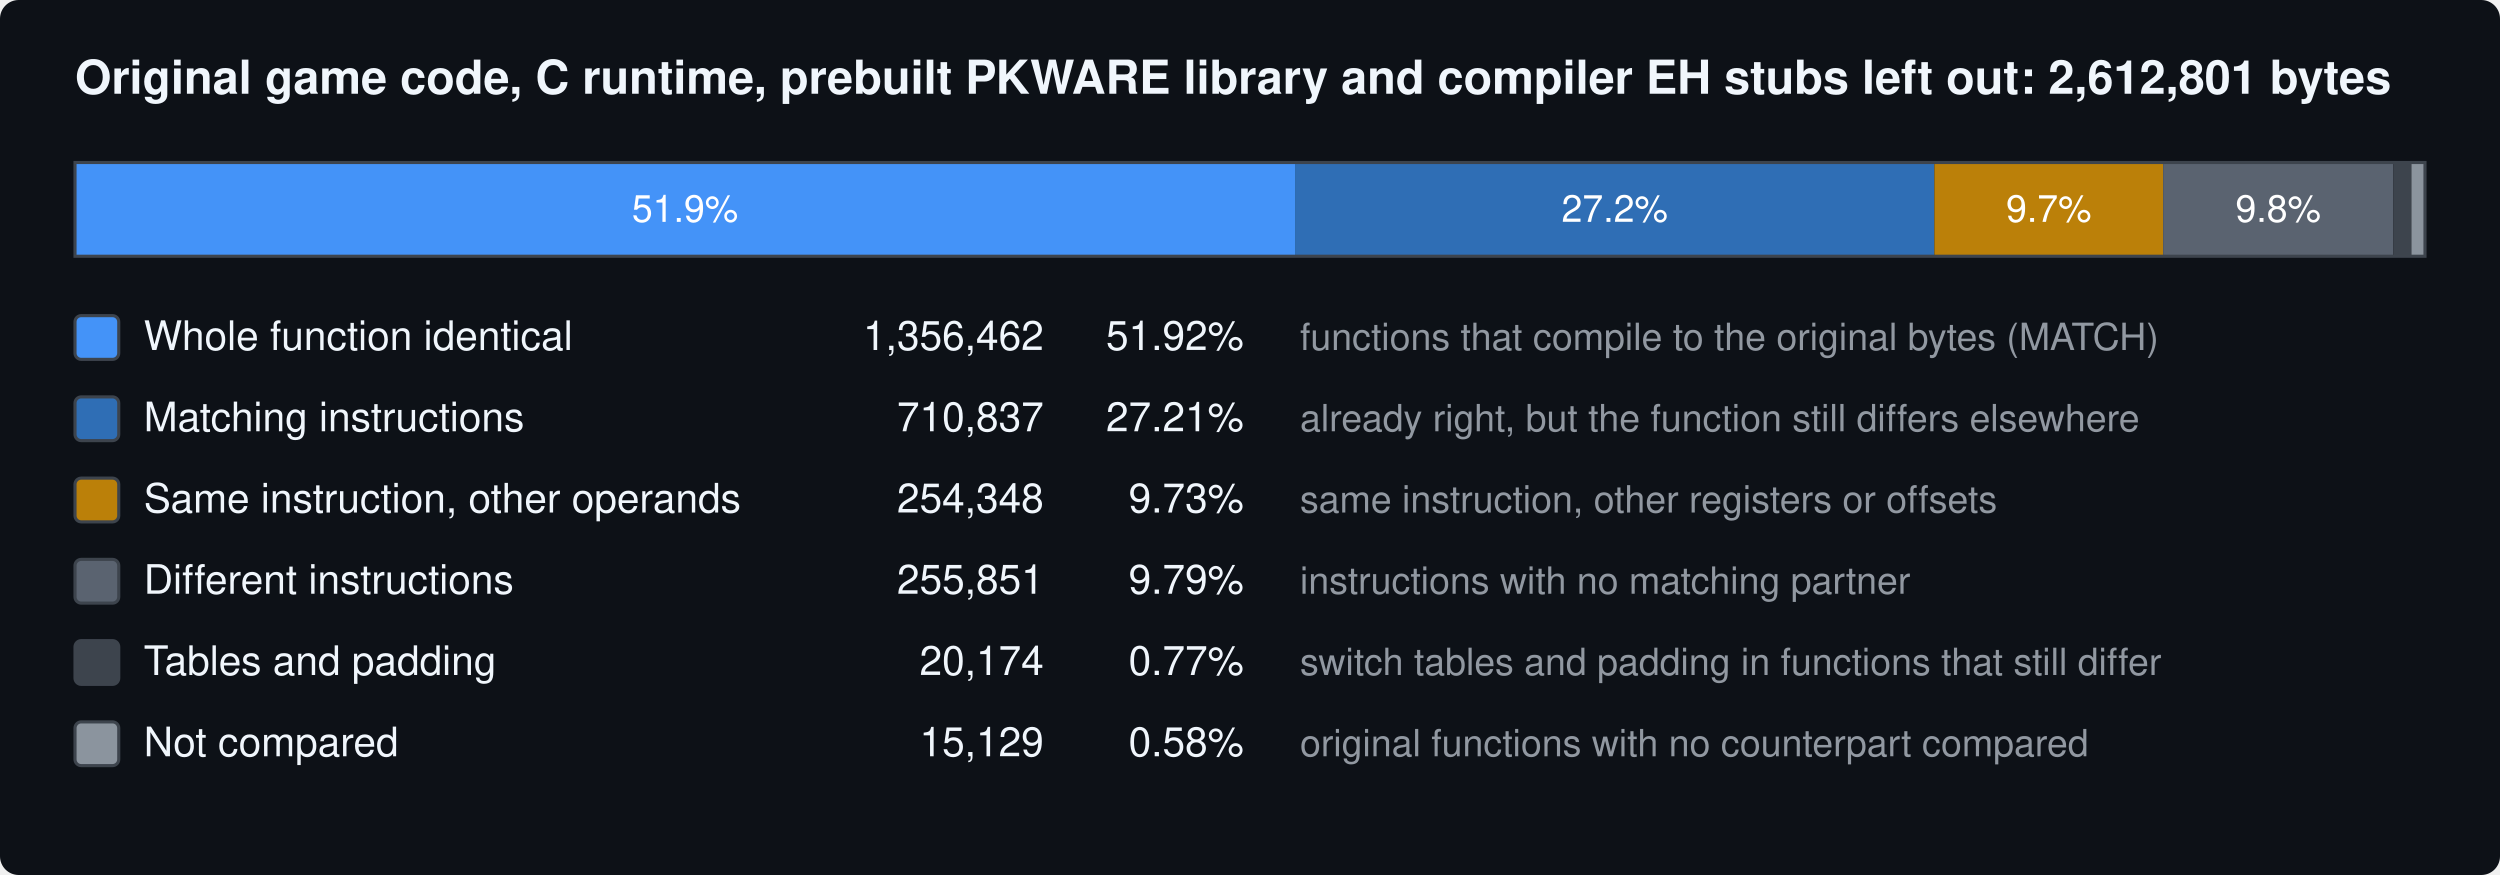
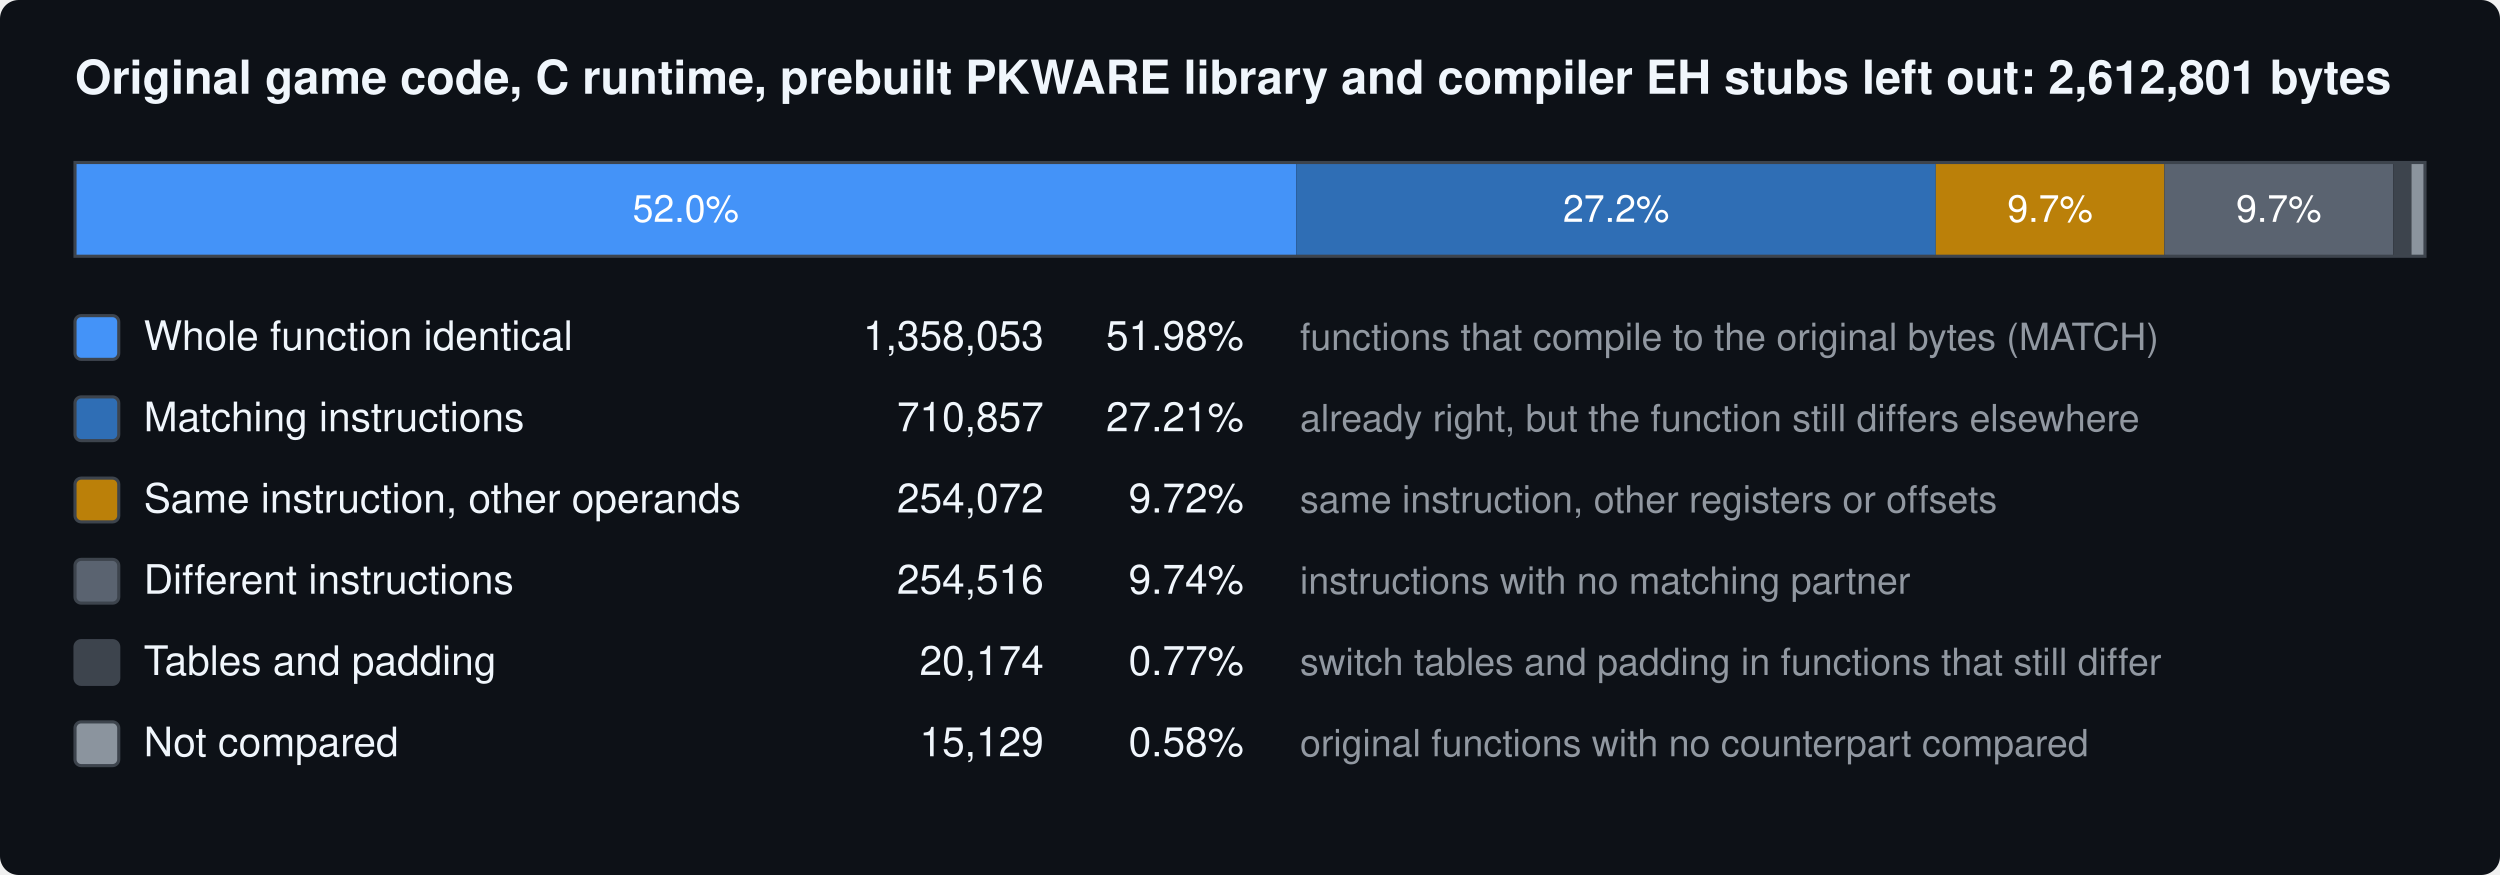
<svg xmlns="http://www.w3.org/2000/svg" width="800" height="280" viewBox="0 0 800 280" font-family="system-ui, -apple-system, Segoe UI, Helvetica, Arial, sans-serif">
  <rect width="800" height="280" rx="6" fill="#0d1117" />
  <text x="24" y="30" font-size="15" font-weight="600" fill="#f0f6fc">Original game code, C runtime, prebuilt PKWARE library and compiler EH stubs left out: 2,612,801 bytes</text>
-   <rect x="24.00" y="52" width="390.41" height="30" fill="#4493f8" />
-   <text x="219.20" y="71" font-size="12" text-anchor="middle" fill="#ffffff">51.9%</text>
-   <rect x="414.41" y="52" width="204.59" height="30" fill="#2f6eb5" />
-   <text x="516.70" y="71" font-size="12" text-anchor="middle" fill="#ffffff">27.2%</text>
-   <rect x="619.00" y="52" width="73.20" height="30" fill="#bb8009" />
-   <text x="655.60" y="71" font-size="12" text-anchor="middle" fill="#ffffff">9.7%</text>
-   <rect x="692.20" y="52" width="73.64" height="30" fill="#5a6370" />
-   <text x="729.02" y="71" font-size="12" text-anchor="middle" fill="#ffffff">9.8%</text>
+   <rect x="24.00" y="52" width="390.87" height="30" fill="#4493f8" />
+   <text x="219.43" y="71" font-size="12" text-anchor="middle" fill="#ffffff">52.0%</text>
+   <rect x="414.87" y="52" width="204.59" height="30" fill="#2f6eb5" />
+   <text x="517.16" y="71" font-size="12" text-anchor="middle" fill="#ffffff">27.2%</text>
+   <rect x="619.46" y="52" width="73.13" height="30" fill="#bb8009" />
+   <text x="656.02" y="71" font-size="12" text-anchor="middle" fill="#ffffff">9.7%</text>
+   <rect x="692.59" y="52" width="73.25" height="30" fill="#5a6370" />
+   <text x="729.21" y="71" font-size="12" text-anchor="middle" fill="#ffffff">9.7%</text>
  <rect x="765.84" y="52" width="5.81" height="30" fill="#3d444d" />
  <rect x="771.65" y="52" width="4.35" height="30" fill="#8b949e" />
  <rect x="24" y="52" width="752" height="30" fill="none" stroke="#3d444d" />
  <rect x="24" y="101" width="14" height="14" rx="2" fill="#4493f8" stroke="#3d444d" />
  <text x="46" y="112" font-size="13" fill="#f0f6fc">Whole function identical</text>
-   <text x="334" y="112" font-size="13" text-anchor="end" fill="#f0f6fc">1,356,462</text>
-   <text x="398" y="112" font-size="13" text-anchor="end" fill="#f0f6fc">51.92%</text>
+   <text x="334" y="112" font-size="13" text-anchor="end" fill="#f0f6fc">1,358,053</text>
+   <text x="398" y="112" font-size="13" text-anchor="end" fill="#f0f6fc">51.98%</text>
  <text x="416" y="112" font-size="12" fill="#9198a1">functions that compile to the original bytes (MATCH)</text>
  <rect x="24" y="127" width="14" height="14" rx="2" fill="#2f6eb5" stroke="#3d444d" />
  <text x="46" y="138" font-size="13" fill="#f0f6fc">Matching instructions</text>
-   <text x="334" y="138" font-size="13" text-anchor="end" fill="#f0f6fc">710,837</text>
+   <text x="334" y="138" font-size="13" text-anchor="end" fill="#f0f6fc">710,857</text>
  <text x="398" y="138" font-size="13" text-anchor="end" fill="#f0f6fc">27.21%</text>
  <text x="416" y="138" font-size="12" fill="#9198a1">already right, but the function still differs elsewhere</text>
  <rect x="24" y="153" width="14" height="14" rx="2" fill="#bb8009" stroke="#3d444d" />
  <text x="46" y="164" font-size="13" fill="#f0f6fc">Same instruction, other operands</text>
-   <text x="334" y="164" font-size="13" text-anchor="end" fill="#f0f6fc">254,348</text>
-   <text x="398" y="164" font-size="13" text-anchor="end" fill="#f0f6fc">9.73%</text>
+   <text x="334" y="164" font-size="13" text-anchor="end" fill="#f0f6fc">254,072</text>
+   <text x="398" y="164" font-size="13" text-anchor="end" fill="#f0f6fc">9.72%</text>
  <text x="416" y="164" font-size="12" fill="#9198a1">same instruction, other registers or offsets</text>
  <rect x="24" y="179" width="14" height="14" rx="2" fill="#5a6370" stroke="#3d444d" />
  <text x="46" y="190" font-size="13" fill="#f0f6fc">Different instructions</text>
-   <text x="334" y="190" font-size="13" text-anchor="end" fill="#f0f6fc">255,851</text>
-   <text x="398" y="190" font-size="13" text-anchor="end" fill="#f0f6fc">9.79%</text>
+   <text x="334" y="190" font-size="13" text-anchor="end" fill="#f0f6fc">254,516</text>
+   <text x="398" y="190" font-size="13" text-anchor="end" fill="#f0f6fc">9.74%</text>
  <text x="416" y="190" font-size="12" fill="#9198a1">instructions with no matching partner</text>
  <rect x="24" y="205" width="14" height="14" rx="2" fill="#3d444d" stroke="#3d444d" />
  <text x="46" y="216" font-size="13" fill="#f0f6fc">Tables and padding</text>
  <text x="334" y="216" font-size="13" text-anchor="end" fill="#f0f6fc">20,174</text>
  <text x="398" y="216" font-size="13" text-anchor="end" fill="#f0f6fc">0.77%</text>
  <text x="416" y="216" font-size="12" fill="#9198a1">switch tables and padding in functions that still differ</text>
  <rect x="24" y="231" width="14" height="14" rx="2" fill="#8b949e" stroke="#3d444d" />
  <text x="46" y="242" font-size="13" fill="#f0f6fc">Not compared</text>
  <text x="334" y="242" font-size="13" text-anchor="end" fill="#f0f6fc">15,129</text>
  <text x="398" y="242" font-size="13" text-anchor="end" fill="#f0f6fc">0.58%</text>
  <text x="416" y="242" font-size="12" fill="#9198a1">original functions with no counterpart compared</text>
</svg>
